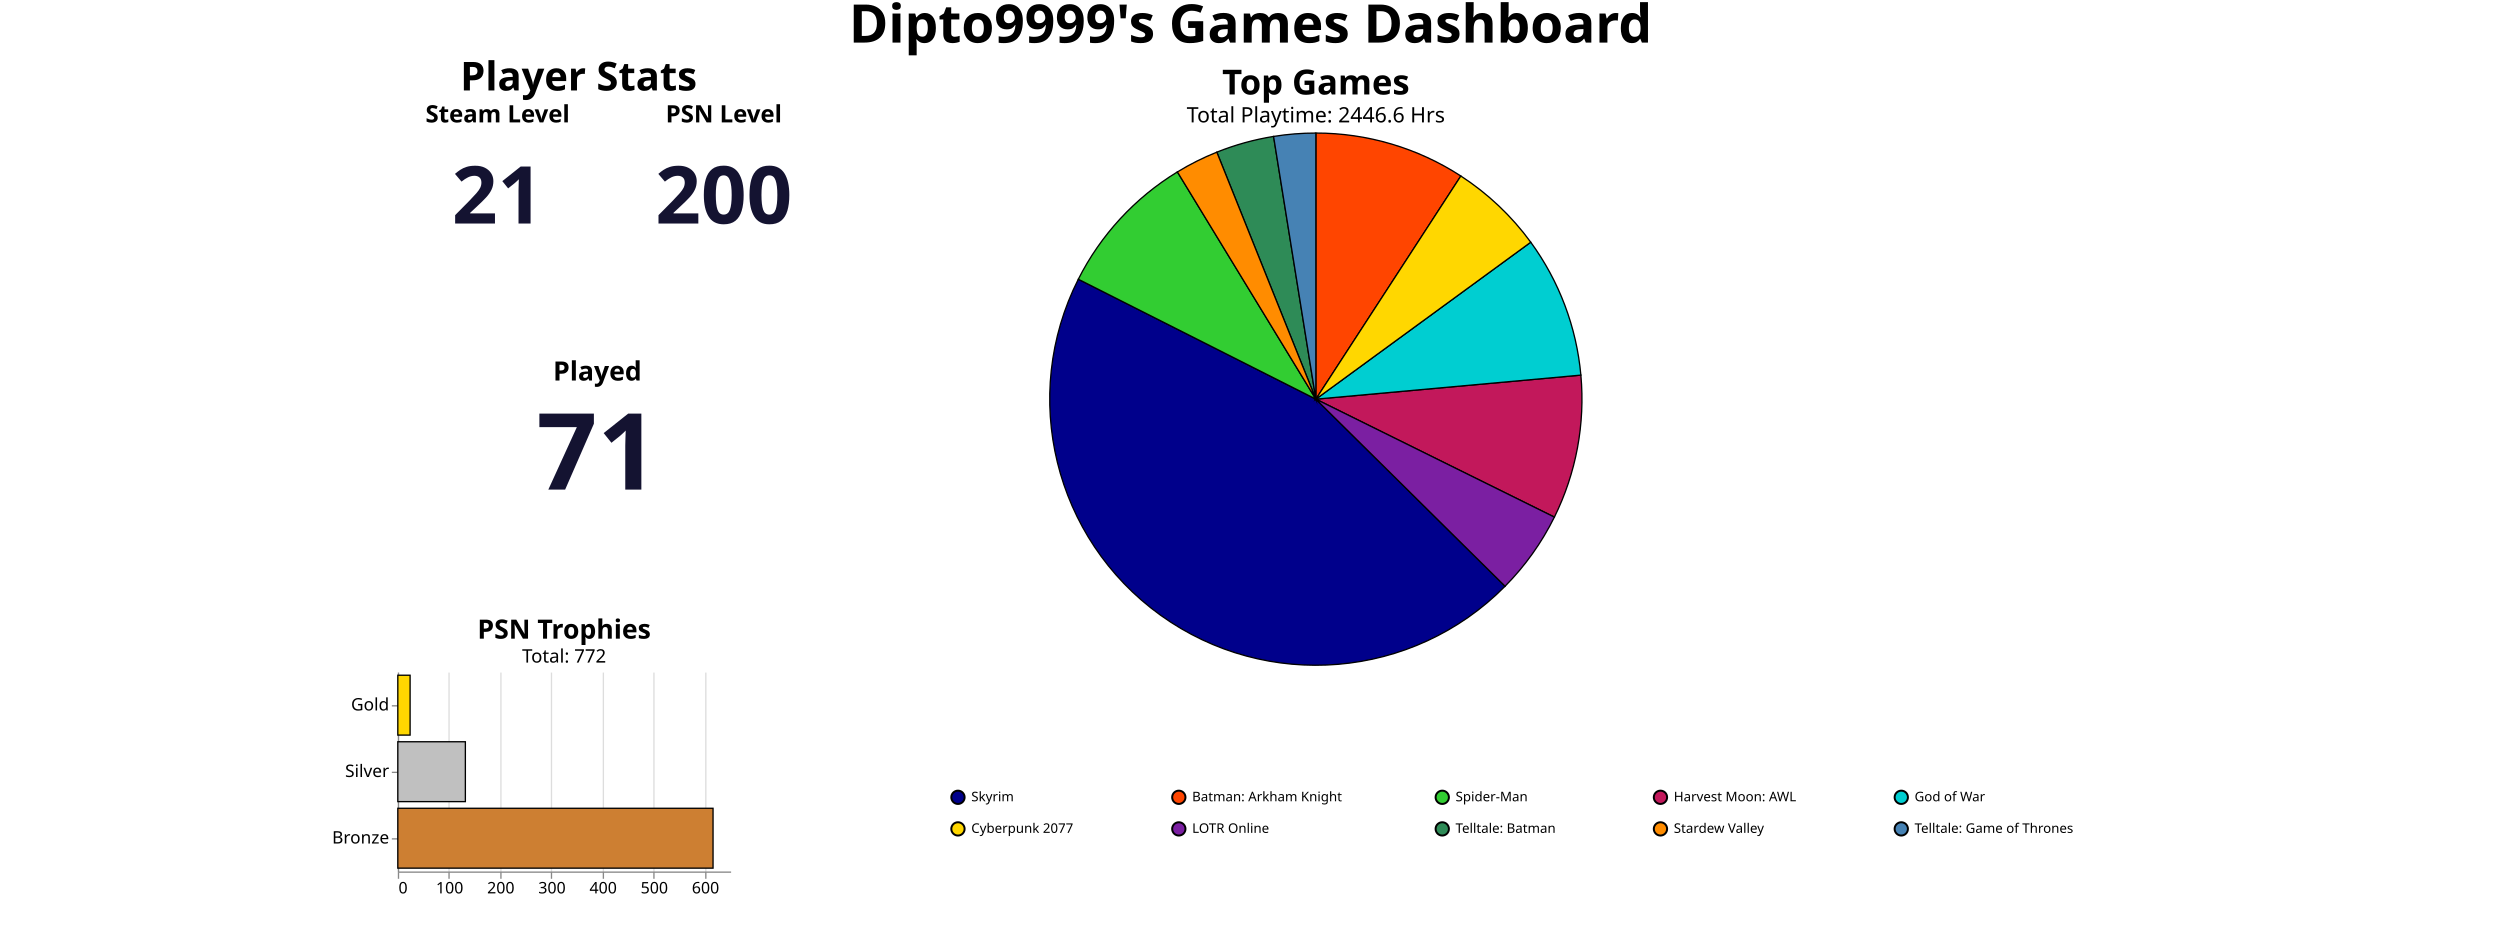
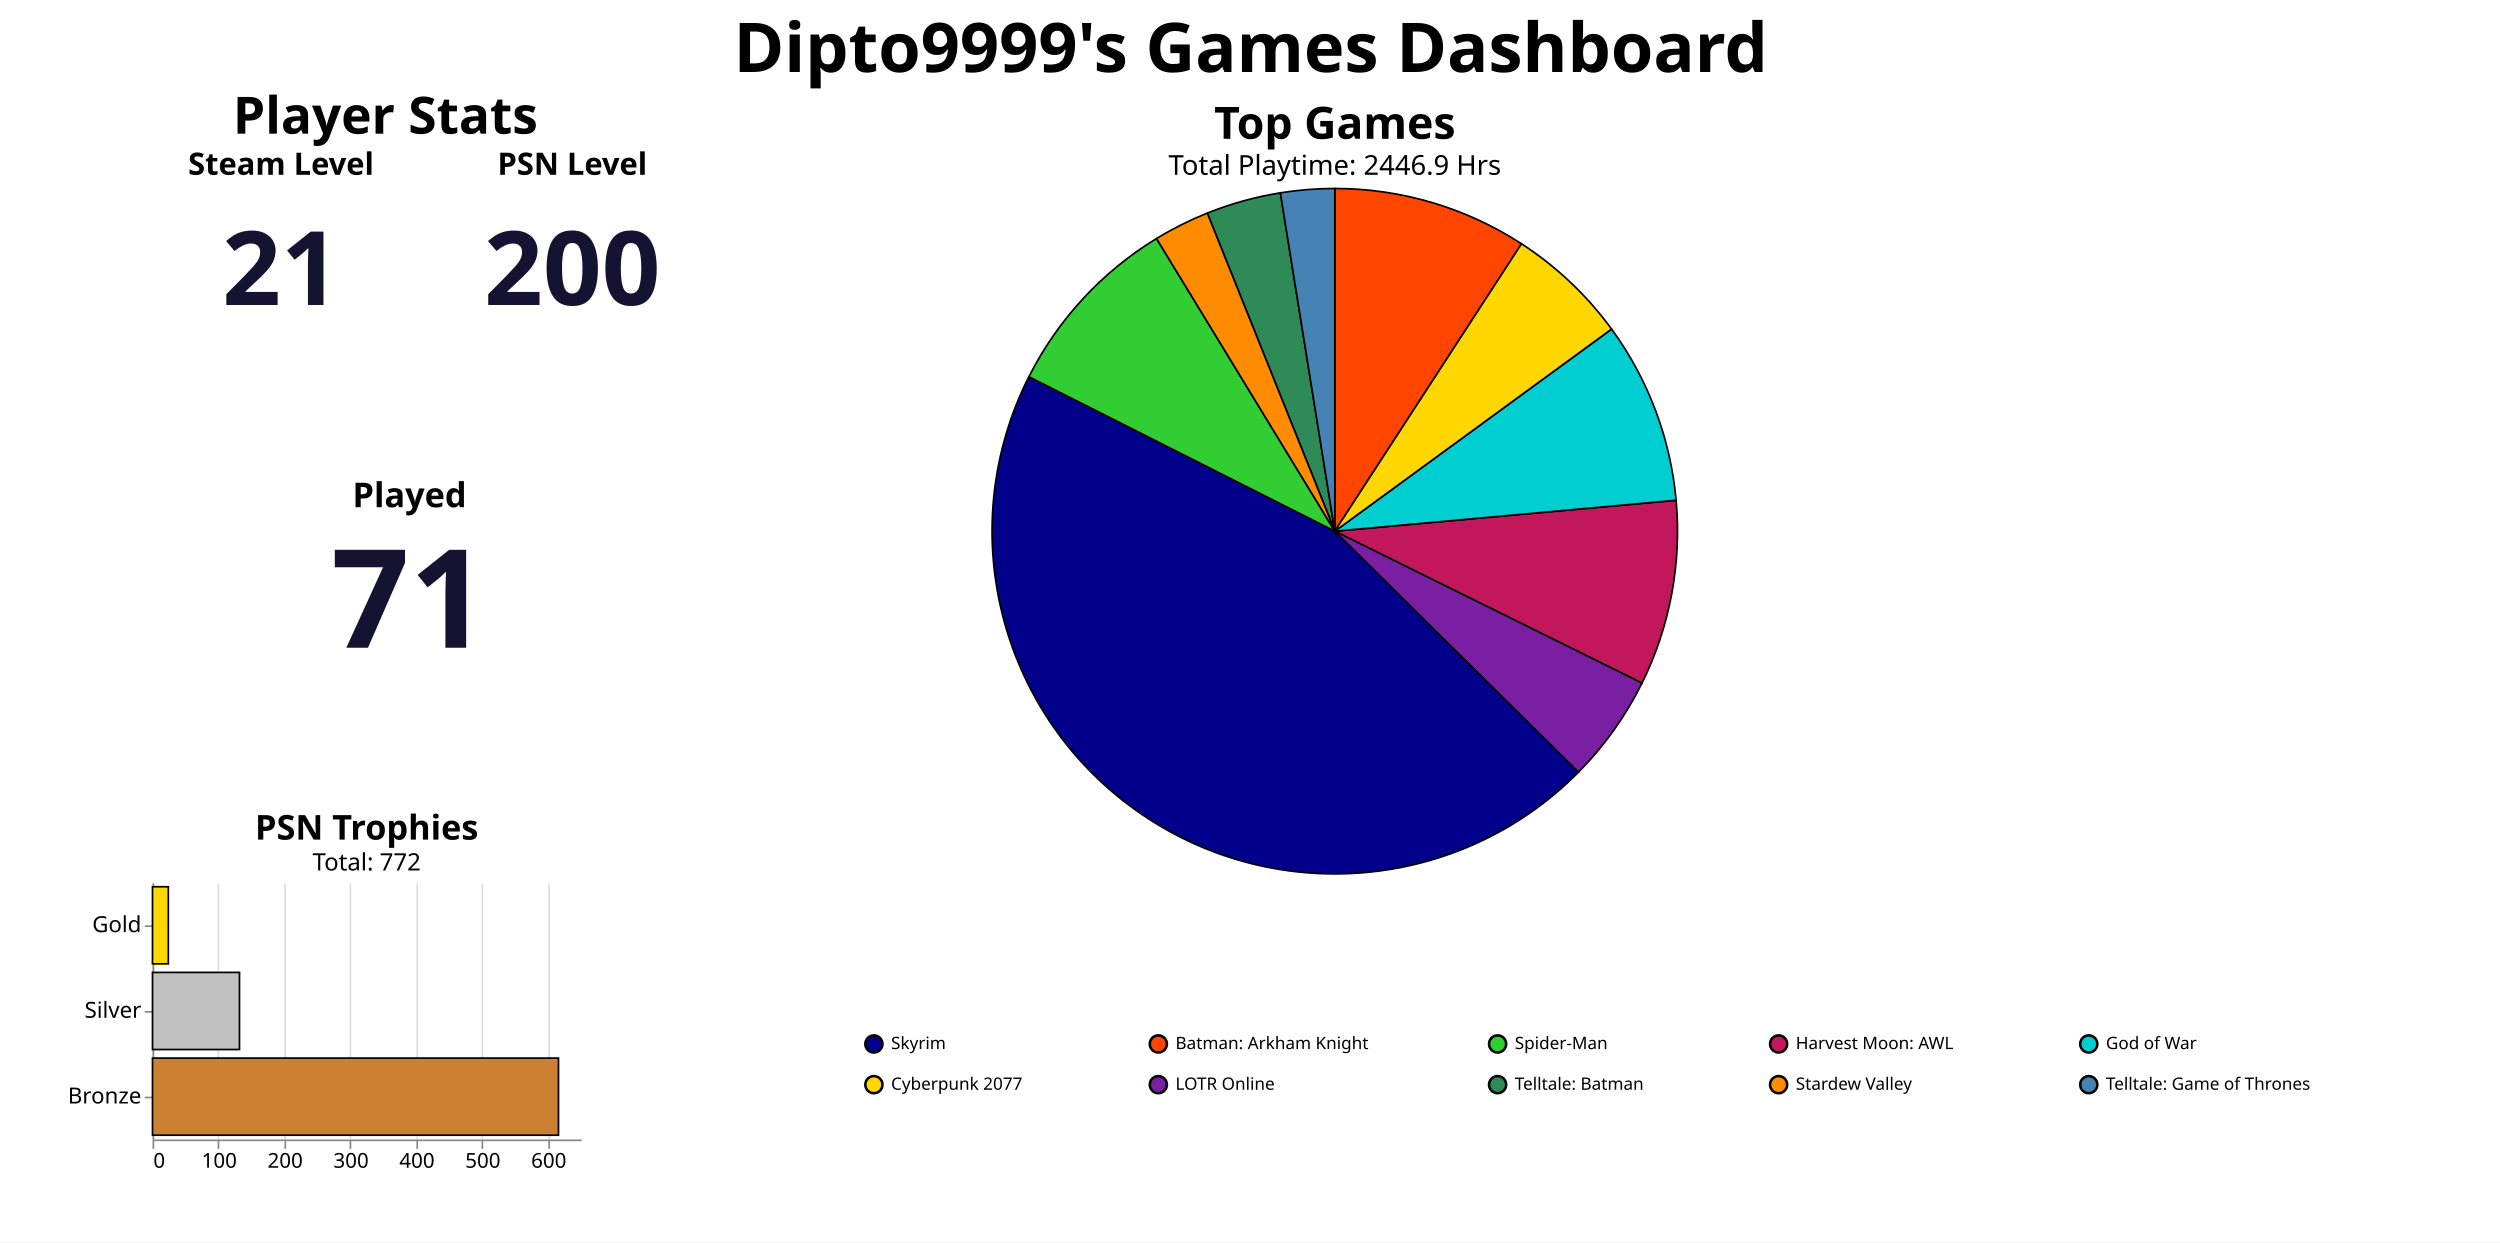
- <svg xmlns="http://www.w3.org/2000/svg" version="1.1" class="marks" width="1879" height="705" viewBox="0 0 1879 705">
-   <rect width="1879" height="705" fill="white" />
-   <g fill="none" stroke-miterlimit="10" transform="translate(299,100)">
+ <svg xmlns="http://www.w3.org/2000/svg" version="1.1" class="marks" width="1459" height="725" viewBox="0 0 1459 725">
+   <rect width="1459" height="725" fill="white" />
+   <g fill="none" stroke-miterlimit="10" transform="translate(89,110)">
    <g class="mark-group role-frame root" role="graphics-object" aria-roledescription="group mark container">
      <g transform="translate(0,0)">
        <path class="background" aria-hidden="true" d="M0,0h0v0h0Z" />
        <g>
          <g class="mark-group role-scope concat_0_group" role="graphics-object" aria-roledescription="group mark container">
            <g transform="translate(0,0)">
              <path class="background" aria-hidden="true" d="M0,0h0v0h0Z" />
              <g>
                <g class="mark-group role-scope concat_0_concat_0_group" role="graphics-object" aria-roledescription="group mark container">
                  <g transform="translate(0,0)">
                    <path class="background" aria-hidden="true" d="M0,0h0v0h0Z" />
                    <g>
                      <g class="mark-group role-scope concat_0_concat_0_concat_0_group" role="graphics-object" aria-roledescription="group mark container">
                        <g transform="translate(0,0)">
                          <path class="background" aria-hidden="true" d="M0,0h150v150h-150Z" stroke="#ddd" stroke-opacity="0" stroke-width="1.5" />
                          <g>
                            <g class="mark-text role-mark concat_0_concat_0_concat_0_marks" role="graphics-object" aria-roledescription="text mark container">
                              <text aria-label="Metric: Steam Level; Value: 21" role="graphics-symbol" aria-roledescription="text mark" text-anchor="middle" transform="translate(75,68)" font-family="sans-serif" font-size="60px" font-weight="bold" fill="#141331">21</text>
                            </g>
                            <g class="mark-group role-title">
                              <g transform="translate(75,-22)">
                                <path class="background" aria-hidden="true" d="M0,0h0v0h0Z" pointer-events="none" />
                                <g>
                                  <g class="mark-text role-title-text" role="graphics-symbol" aria-roledescription="title" aria-label="Title text 'Steam Level'" pointer-events="none">
                                    <text text-anchor="middle" transform="translate(0,14)" font-family="sans-serif" font-size="18px" font-weight="bold" fill="#000" opacity="1">Steam Level</text>
                                  </g>
                                </g>
                                <path class="foreground" aria-hidden="true" d="" pointer-events="none" display="none" />
                              </g>
                            </g>
                          </g>
                          <path class="foreground" aria-hidden="true" d="" display="none" />
                        </g>
                      </g>
                      <g class="mark-group role-scope concat_0_concat_0_concat_1_group" role="graphics-object" aria-roledescription="group mark container">
                        <g transform="translate(170,0)">
                          <path class="background" aria-hidden="true" d="M0,0h150v150h-150Z" stroke="#ddd" stroke-opacity="0" stroke-width="1.5" />
                          <g>
                            <g class="mark-text role-mark concat_0_concat_0_concat_1_marks" role="graphics-object" aria-roledescription="text mark container">
                              <text aria-label="Metric: PSN Level; Value: 200" role="graphics-symbol" aria-roledescription="text mark" text-anchor="middle" transform="translate(75,68)" font-family="sans-serif" font-size="60px" font-weight="bold" fill="#141331">200</text>
                            </g>
                            <g class="mark-group role-title">
                              <g transform="translate(75,-22)">
                                <path class="background" aria-hidden="true" d="M0,0h0v0h0Z" pointer-events="none" />
                                <g>
                                  <g class="mark-text role-title-text" role="graphics-symbol" aria-roledescription="title" aria-label="Title text 'PSN Level'" pointer-events="none">
                                    <text text-anchor="middle" transform="translate(0,14)" font-family="sans-serif" font-size="18px" font-weight="bold" fill="#000" opacity="1">PSN Level</text>
                                  </g>
                                </g>
                                <path class="foreground" aria-hidden="true" d="" pointer-events="none" display="none" />
                              </g>
                            </g>
                          </g>
                          <path class="foreground" aria-hidden="true" d="" display="none" />
                        </g>
                      </g>
                    </g>
                    <path class="foreground" aria-hidden="true" d="" display="none" />
                  </g>
                </g>
                <g class="mark-group role-scope concat_0_concat_1_group" role="graphics-object" aria-roledescription="group mark container">
                  <g transform="translate(0,194)">
                    <path class="background" aria-hidden="true" d="M0,0h300v150h-300Z" stroke="#ddd" stroke-opacity="0" stroke-width="1.5" />
                    <g>
                      <g class="mark-text role-mark concat_0_concat_1_marks" role="graphics-object" aria-roledescription="text mark container">
                        <text aria-label="Metric: Played; Value: 71" role="graphics-symbol" aria-roledescription="text mark" text-anchor="middle" transform="translate(150,74)" font-family="sans-serif" font-size="80px" font-weight="bold" fill="#141331">71</text>
                      </g>
                      <g class="mark-group role-title">
                        <g transform="translate(150,-24)">
                          <path class="background" aria-hidden="true" d="M0,0h0v0h0Z" pointer-events="none" />
                          <g>
                            <g class="mark-text role-title-text" role="graphics-symbol" aria-roledescription="title" aria-label="Title text 'Played'" pointer-events="none">
                              <text text-anchor="middle" transform="translate(0,16)" font-family="sans-serif" font-size="20px" font-weight="bold" fill="#000" opacity="1">Played</text>
                            </g>
                          </g>
                          <path class="foreground" aria-hidden="true" d="" pointer-events="none" display="none" />
                        </g>
                      </g>
                    </g>
                    <path class="foreground" aria-hidden="true" d="" display="none" />
                  </g>
                </g>
                <g class="mark-group role-scope concat_0_concat_2_group" role="graphics-object" aria-roledescription="group mark container">
                  <g transform="translate(0,405)">
                    <path class="background" aria-hidden="true" d="M0,0h250v150h-250Z" stroke="#ddd" stroke-opacity="0" stroke-width="1.5" />
                    <g>
                      <g class="mark-group role-axis" aria-hidden="true">
                        <g transform="translate(0.5,150.5)">
                          <path class="background" aria-hidden="true" d="M0,0h0v0h0Z" pointer-events="none" />
                          <g>
                            <g class="mark-rule role-axis-grid" pointer-events="none">
                              <line transform="translate(0,0)" x2="0" y2="-150" stroke="#ddd" stroke-width="1" opacity="1" />
                              <line transform="translate(38,0)" x2="0" y2="-150" stroke="#ddd" stroke-width="1" opacity="1" />
                              <line transform="translate(77,0)" x2="0" y2="-150" stroke="#ddd" stroke-width="1" opacity="1" />
                              <line transform="translate(115,0)" x2="0" y2="-150" stroke="#ddd" stroke-width="1" opacity="1" />
                              <line transform="translate(154,0)" x2="0" y2="-150" stroke="#ddd" stroke-width="1" opacity="1" />
                              <line transform="translate(192,0)" x2="0" y2="-150" stroke="#ddd" stroke-width="1" opacity="1" />
                              <line transform="translate(231,0)" x2="0" y2="-150" stroke="#ddd" stroke-width="1" opacity="1" />
                            </g>
                          </g>
                          <path class="foreground" aria-hidden="true" d="" pointer-events="none" display="none" />
                        </g>
                      </g>
                      <g class="mark-group role-axis" role="graphics-symbol" aria-roledescription="axis" aria-label="X-axis for a linear scale with values from 0 to 650">
                        <g transform="translate(0.5,150.5)">
                          <path class="background" aria-hidden="true" d="M0,0h0v0h0Z" pointer-events="none" />
                          <g>
                            <g class="mark-rule role-axis-tick" pointer-events="none">
                              <line transform="translate(0,0)" x2="0" y2="5" stroke="#888" stroke-width="1" opacity="1" />
                              <line transform="translate(38,0)" x2="0" y2="5" stroke="#888" stroke-width="1" opacity="1" />
                              <line transform="translate(77,0)" x2="0" y2="5" stroke="#888" stroke-width="1" opacity="1" />
                              <line transform="translate(115,0)" x2="0" y2="5" stroke="#888" stroke-width="1" opacity="1" />
                              <line transform="translate(154,0)" x2="0" y2="5" stroke="#888" stroke-width="1" opacity="1" />
                              <line transform="translate(192,0)" x2="0" y2="5" stroke="#888" stroke-width="1" opacity="1" />
                              <line transform="translate(231,0)" x2="0" y2="5" stroke="#888" stroke-width="1" opacity="1" />
                            </g>
                            <g class="mark-text role-axis-label" pointer-events="none">
                              <text text-anchor="start" transform="translate(0,16)" font-family="sans-serif" font-size="12px" fill="#000" opacity="1">0</text>
                              <text text-anchor="middle" transform="translate(38.46154,16)" font-family="sans-serif" font-size="12px" fill="#000" opacity="1">100</text>
                              <text text-anchor="middle" transform="translate(76.92308,16)" font-family="sans-serif" font-size="12px" fill="#000" opacity="1">200</text>
                              <text text-anchor="middle" transform="translate(115.3846,16)" font-family="sans-serif" font-size="12px" fill="#000" opacity="1">300</text>
                              <text text-anchor="middle" transform="translate(153.8462,16)" font-family="sans-serif" font-size="12px" fill="#000" opacity="1">400</text>
                              <text text-anchor="middle" transform="translate(192.3077,16)" font-family="sans-serif" font-size="12px" fill="#000" opacity="1">500</text>
                              <text text-anchor="middle" transform="translate(230.7692,16)" font-family="sans-serif" font-size="12px" fill="#000" opacity="1">600</text>
                            </g>
                            <g class="mark-rule role-axis-domain" pointer-events="none">
                              <line transform="translate(0,0)" x2="250" y2="0" stroke="#888" stroke-width="1" opacity="1" />
                            </g>
                          </g>
                          <path class="foreground" aria-hidden="true" d="" pointer-events="none" display="none" />
                        </g>
                      </g>
                      <g class="mark-group role-axis" role="graphics-symbol" aria-roledescription="axis" aria-label="Y-axis for a discrete scale with 3 values: Gold, Silver, Bronze">
                        <g transform="translate(0.5,0.5)">
                          <path class="background" aria-hidden="true" d="M0,0h0v0h0Z" pointer-events="none" />
                          <g>
                            <g class="mark-rule role-axis-tick" pointer-events="none">
                              <line transform="translate(0,25)" x2="-5" y2="0" stroke="#888" stroke-width="1" opacity="1" />
                              <line transform="translate(0,75)" x2="-5" y2="0" stroke="#888" stroke-width="1" opacity="1" />
                              <line transform="translate(0,125)" x2="-5" y2="0" stroke="#888" stroke-width="1" opacity="1" />
                            </g>
                            <g class="mark-text role-axis-label" pointer-events="none">
                              <text text-anchor="end" transform="translate(-7,28.5)" font-family="sans-serif" font-size="13px" fill="#000" opacity="1">Gold</text>
                              <text text-anchor="end" transform="translate(-7,78.5)" font-family="sans-serif" font-size="13px" fill="#000" opacity="1">Silver</text>
                              <text text-anchor="end" transform="translate(-7,128.5)" font-family="sans-serif" font-size="13px" fill="#000" opacity="1">Bronze</text>
                            </g>
                            <g class="mark-rule role-axis-domain" pointer-events="none">
                              <line transform="translate(0,0)" x2="0" y2="150" stroke="#888" stroke-width="1" opacity="1" />
                            </g>
                          </g>
                          <path class="foreground" aria-hidden="true" d="" pointer-events="none" display="none" />
                        </g>
                      </g>
                      <g class="mark-rect role-mark concat_0_concat_2_marks" role="graphics-object" aria-roledescription="rect mark container">
                        <path aria-label="count: 24; type: Gold; Trophy: Gold; Count: 24" role="graphics-symbol" aria-roledescription="bar" d="M0,2.5h9.231v45h-9.231Z" fill="#FFD700" stroke="black" stroke-width="1" />
                        <path aria-label="count: 132; type: Silver; Trophy: Silver; Count: 132" role="graphics-symbol" aria-roledescription="bar" d="M0,52.5h50.769v45h-50.769Z" fill="#C0C0C0" stroke="black" stroke-width="1" />
                        <path aria-label="count: 616; type: Bronze; Trophy: Bronze; Count: 616" role="graphics-symbol" aria-roledescription="bar" d="M0,102.5h236.923v45h-236.923Z" fill="#CD7F32" stroke="black" stroke-width="1" />
                      </g>
                      <g class="mark-group role-title">
                        <g transform="translate(125,-41)">
                          <path class="background" aria-hidden="true" d="M0,0h0v0h0Z" pointer-events="none" />
                          <g>
                            <g class="mark-text role-title-text" role="graphics-symbol" aria-roledescription="title" aria-label="Title text 'PSN Trophies'" pointer-events="none">
                              <text text-anchor="middle" transform="translate(0,16)" font-family="sans-serif" font-size="20px" font-weight="bold" fill="#000" opacity="1">PSN Trophies</text>
                            </g>
                            <g class="mark-text role-title-subtitle" role="graphics-symbol" aria-roledescription="subtitle" aria-label="Subtitle text 'Total: 772'" pointer-events="none">
                              <text text-anchor="middle" transform="translate(0,34)" font-family="sans-serif" font-size="14px" fill="#000" opacity="1">Total: 772</text>
                            </g>
                          </g>
                          <path class="foreground" aria-hidden="true" d="" pointer-events="none" display="none" />
                        </g>
                      </g>
                    </g>
                    <path class="foreground" aria-hidden="true" d="" display="none" />
                  </g>
                </g>
                <g class="mark-group role-title">
                  <g transform="translate(135.905,-56)">
                    <path class="background" aria-hidden="true" d="M0,0h0v0h0Z" pointer-events="none" />
                    <g>
                      <g class="mark-text role-title-text" role="graphics-symbol" aria-roledescription="title" aria-label="Title text 'Player Stats'" pointer-events="none">
                        <text text-anchor="middle" transform="translate(0,24)" font-family="sans-serif" font-size="30px" font-weight="bold" fill="#000" opacity="1">Player Stats</text>
                      </g>
                    </g>
                    <path class="foreground" aria-hidden="true" d="" pointer-events="none" display="none" />
                  </g>
                </g>
              </g>
              <path class="foreground" aria-hidden="true" d="" display="none" />
            </g>
          </g>
          <g class="mark-group role-scope concat_1_group" role="graphics-object" aria-roledescription="group mark container">
            <g transform="translate(340,0)">
              <path class="background" aria-hidden="true" d="M0,0h700v400h-700Z" />
              <g>
                <g class="mark-arc role-mark concat_1_marks" role="graphics-object" aria-roledescription="arc mark container">
                  <path aria-label="playtime_percentage: 45.03; name: Skyrim; Game: Skyrim; Time (Hrs): 845.3; Playtime (%): 45.03" role="graphics-symbol" aria-roledescription="arc mark" transform="translate(350,200)" d="M-178.542,-90.126A200,200,0,0,0,142.219,140.619L0,0Z" fill="#00008B" stroke="black" stroke-width="1" />
                  <path aria-label="playtime_percentage: 9.17; name: Batman: Arkham Knight; Game: Batman: Arkham Knight; Time (Hrs): 172.2; Playtime (%): 9.17" role="graphics-symbol" aria-roledescription="arc mark" transform="translate(350,200)" d="M108.963,-167.711A200,200,0,0,0,0,-200L0,0Z" fill="#FF4500" stroke="black" stroke-width="1" />
                  <path aria-label="playtime_percentage: 8.85; name: Spider-Man; Game: Spider-Man; Time (Hrs): 166.1; Playtime (%): 8.85" role="graphics-symbol" aria-roledescription="arc mark" transform="translate(350,200)" d="M-104.071,-170.79A200,200,0,0,0,-178.542,-90.126L0,0Z" fill="#32CD32" stroke="black" stroke-width="1" />
                  <path aria-label="playtime_percentage: 8.75; name: Harvest Moon: AWL; Game: Harvest Moon: AWL; Time (Hrs): 164.3; Playtime (%): 8.75" role="graphics-symbol" aria-roledescription="arc mark" transform="translate(350,200)" d="M179.273,88.664A200,200,0,0,0,199.182,-18.071L0,0Z" fill="#C2185B" stroke="black" stroke-width="1" />
                  <path aria-label="playtime_percentage: 8.6; name: God of War; Game: God of War; Time (Hrs): 161.5; Playtime (%): 8.60" role="graphics-symbol" aria-roledescription="arc mark" transform="translate(350,200)" d="M199.182,-18.071A200,200,0,0,0,161.507,-117.963L0,0Z" fill="#00CED1" stroke="black" stroke-width="1" />
                  <path aria-label="playtime_percentage: 5.79; name: Cyberpunk 2077; Game: Cyberpunk 2077; Time (Hrs): 108.8; Playtime (%): 5.79" role="graphics-symbol" aria-roledescription="arc mark" transform="translate(350,200)" d="M161.507,-117.963A200,200,0,0,0,108.963,-167.711L0,0Z" fill="#FFD700" stroke="black" stroke-width="1" />
                  <path aria-label="playtime_percentage: 5.1; name: LOTR Online; Game: LOTR Online; Time (Hrs): 95.7; Playtime (%): 5.10" role="graphics-symbol" aria-roledescription="arc mark" transform="translate(350,200)" d="M142.219,140.619A200,200,0,0,0,179.273,88.664L0,0Z" fill="#7B1FA2" stroke="black" stroke-width="1" />
                  <path aria-label="playtime_percentage: 3.53; name: Telltale: Batman; Game: Telltale: Batman; Time (Hrs): 66.2; Playtime (%): 3.53" role="graphics-symbol" aria-roledescription="arc mark" transform="translate(350,200)" d="M-31.783,-197.458A200,200,0,0,0,-74.442,-185.63L0,0Z" fill="#2E8B57" stroke="black" stroke-width="1" />
                  <path aria-label="playtime_percentage: 2.64; name: Stardew Valley; Game: Stardew Valley; Time (Hrs): 49.5; Playtime (%): 2.64" role="graphics-symbol" aria-roledescription="arc mark" transform="translate(350,200)" d="M-74.442,-185.63A200,200,0,0,0,-104.071,-170.79L0,0Z" fill="#FF8C00" stroke="black" stroke-width="1" />
                  <path aria-label="playtime_percentage: 2.54; name: Telltale: Game of Thrones; Game: Telltale: Game of Thrones; Time (Hrs): 47.7; Playtime (%): 2.54" role="graphics-symbol" aria-roledescription="arc mark" transform="translate(350,200)" d="M0,-200A200,200,0,0,0,-31.783,-197.458L0,0Z" fill="#4682B4" stroke="black" stroke-width="1" />
                </g>
                <g class="mark-group role-legend" role="graphics-symbol" aria-roledescription="legend" aria-label="Symbol legend for fill color with 10 values: Skyrim, Batman: Arkham Knight, Spider-Man, Harvest Moon: AWL, God of War, ending with Telltale: Game of Thrones">
                  <g transform="translate(0,418)">
                    <path class="background" aria-hidden="true" d="M0,0h990v187h-990Z" pointer-events="none" />
                    <g>
                      <g class="mark-group role-legend-entry">
                        <g transform="translate(75,75)">
                          <path class="background" aria-hidden="true" d="M0,0h0v0h0Z" pointer-events="none" />
                          <g>
                            <g class="mark-group role-scope" role="graphics-object" aria-roledescription="group mark container">
                              <g transform="translate(0,0.25)">
                                <path class="background" aria-hidden="true" d="M0,0h89.384v12.5h-89.384Z" pointer-events="none" opacity="1" />
                                <g>
                                  <g class="mark-symbol role-legend-symbol" pointer-events="none">
                                    <path transform="translate(6,6)" d="M5,0A5,5,0,1,1,-5,0A5,5,0,1,1,5,0" fill="#00008B" stroke="black" stroke-width="1.5" opacity="1" />
                                  </g>
                                  <g class="mark-text role-legend-label" pointer-events="none">
                                    <text text-anchor="start" transform="translate(16,9)" font-family="sans-serif" font-size="10px" fill="#000" opacity="1">Skyrim</text>
                                  </g>
                                </g>
                                <path class="foreground" aria-hidden="true" d="" pointer-events="none" display="none" />
                              </g>
                              <g transform="translate(166,0.25)">
                                <path class="background" aria-hidden="true" d="M0,0h121.054v12.5h-121.054Z" pointer-events="none" opacity="1" />
                                <g>
                                  <g class="mark-symbol role-legend-symbol" pointer-events="none">
                                    <path transform="translate(6,6)" d="M5,0A5,5,0,1,1,-5,0A5,5,0,1,1,5,0" fill="#FF4500" stroke="black" stroke-width="1.5" opacity="1" />
                                  </g>
                                  <g class="mark-text role-legend-label" pointer-events="none">
                                    <text text-anchor="start" transform="translate(16,9)" font-family="sans-serif" font-size="10px" fill="#000" opacity="1">Batman: Arkham Knight</text>
                                  </g>
                                </g>
                                <path class="foreground" aria-hidden="true" d="" pointer-events="none" display="none" />
                              </g>
                              <g transform="translate(364,0.25)">
                                <path class="background" aria-hidden="true" d="M0,0h87.147v12.5h-87.147Z" pointer-events="none" opacity="1" />
                                <g>
                                  <g class="mark-symbol role-legend-symbol" pointer-events="none">
                                    <path transform="translate(6,6)" d="M5,0A5,5,0,1,1,-5,0A5,5,0,1,1,5,0" fill="#32CD32" stroke="black" stroke-width="1.5" opacity="1" />
                                  </g>
                                  <g class="mark-text role-legend-label" pointer-events="none">
                                    <text text-anchor="start" transform="translate(16,9)" font-family="sans-serif" font-size="10px" fill="#000" opacity="1">Spider-Man</text>
                                  </g>
                                </g>
                                <path class="foreground" aria-hidden="true" d="" pointer-events="none" display="none" />
                              </g>
                              <g transform="translate(528,0.25)">
                                <path class="background" aria-hidden="true" d="M0,0h104.55v12.5h-104.55Z" pointer-events="none" opacity="1" />
                                <g>
                                  <g class="mark-symbol role-legend-symbol" pointer-events="none">
                                    <path transform="translate(6,6)" d="M5,0A5,5,0,1,1,-5,0A5,5,0,1,1,5,0" fill="#C2185B" stroke="black" stroke-width="1.5" opacity="1" />
                                  </g>
                                  <g class="mark-text role-legend-label" pointer-events="none">
                                    <text text-anchor="start" transform="translate(16,9)" font-family="sans-serif" font-size="10px" fill="#000" opacity="1">Harvest Moon: AWL</text>
                                  </g>
                                </g>
                                <path class="foreground" aria-hidden="true" d="" pointer-events="none" display="none" />
                              </g>
                              <g transform="translate(709,0.25)">
                                <path class="background" aria-hidden="true" d="M0,0h130.316v12.5h-130.316Z" pointer-events="none" opacity="1" />
                                <g>
                                  <g class="mark-symbol role-legend-symbol" pointer-events="none">
                                    <path transform="translate(6,6)" d="M5,0A5,5,0,1,1,-5,0A5,5,0,1,1,5,0" fill="#00CED1" stroke="black" stroke-width="1.5" opacity="1" />
                                  </g>
                                  <g class="mark-text role-legend-label" pointer-events="none">
                                    <text text-anchor="start" transform="translate(16,9)" font-family="sans-serif" font-size="10px" fill="#000" opacity="1">God of War</text>
                                  </g>
                                </g>
                                <path class="foreground" aria-hidden="true" d="" pointer-events="none" display="none" />
                              </g>
                              <g transform="translate(0,24)">
                                <path class="background" aria-hidden="true" d="M0,0h89.384v12.5h-89.384Z" pointer-events="none" opacity="1" />
                                <g>
                                  <g class="mark-symbol role-legend-symbol" pointer-events="none">
                                    <path transform="translate(6,6)" d="M5,0A5,5,0,1,1,-5,0A5,5,0,1,1,5,0" fill="#FFD700" stroke="black" stroke-width="1.5" opacity="1" />
                                  </g>
                                  <g class="mark-text role-legend-label" pointer-events="none">
                                    <text text-anchor="start" transform="translate(16,9)" font-family="sans-serif" font-size="10px" fill="#000" opacity="1">Cyberpunk 2077</text>
                                  </g>
                                </g>
                                <path class="foreground" aria-hidden="true" d="" pointer-events="none" display="none" />
                              </g>
                              <g transform="translate(166,24)">
                                <path class="background" aria-hidden="true" d="M0,0h121.054v12.5h-121.054Z" pointer-events="none" opacity="1" />
                                <g>
                                  <g class="mark-symbol role-legend-symbol" pointer-events="none">
                                    <path transform="translate(6,6)" d="M5,0A5,5,0,1,1,-5,0A5,5,0,1,1,5,0" fill="#7B1FA2" stroke="black" stroke-width="1.5" opacity="1" />
                                  </g>
                                  <g class="mark-text role-legend-label" pointer-events="none">
                                    <text text-anchor="start" transform="translate(16,9)" font-family="sans-serif" font-size="10px" fill="#000" opacity="1">LOTR Online</text>
                                  </g>
                                </g>
                                <path class="foreground" aria-hidden="true" d="" pointer-events="none" display="none" />
                              </g>
                              <g transform="translate(364,24)">
                                <path class="background" aria-hidden="true" d="M0,0h87.147v12.5h-87.147Z" pointer-events="none" opacity="1" />
                                <g>
                                  <g class="mark-symbol role-legend-symbol" pointer-events="none">
                                    <path transform="translate(6,6)" d="M5,0A5,5,0,1,1,-5,0A5,5,0,1,1,5,0" fill="#2E8B57" stroke="black" stroke-width="1.5" opacity="1" />
                                  </g>
                                  <g class="mark-text role-legend-label" pointer-events="none">
                                    <text text-anchor="start" transform="translate(16,9)" font-family="sans-serif" font-size="10px" fill="#000" opacity="1">Telltale: Batman</text>
                                  </g>
                                </g>
                                <path class="foreground" aria-hidden="true" d="" pointer-events="none" display="none" />
                              </g>
                              <g transform="translate(528,24)">
                                <path class="background" aria-hidden="true" d="M0,0h104.55v12.5h-104.55Z" pointer-events="none" opacity="1" />
                                <g>
                                  <g class="mark-symbol role-legend-symbol" pointer-events="none">
                                    <path transform="translate(6,6)" d="M5,0A5,5,0,1,1,-5,0A5,5,0,1,1,5,0" fill="#FF8C00" stroke="black" stroke-width="1.5" opacity="1" />
                                  </g>
                                  <g class="mark-text role-legend-label" pointer-events="none">
                                    <text text-anchor="start" transform="translate(16,9)" font-family="sans-serif" font-size="10px" fill="#000" opacity="1">Stardew Valley</text>
                                  </g>
                                </g>
                                <path class="foreground" aria-hidden="true" d="" pointer-events="none" display="none" />
                              </g>
                              <g transform="translate(709,24)">
                                <path class="background" aria-hidden="true" d="M0,0h130.316v12.5h-130.316Z" pointer-events="none" opacity="1" />
                                <g>
                                  <g class="mark-symbol role-legend-symbol" pointer-events="none">
                                    <path transform="translate(6,6)" d="M5,0A5,5,0,1,1,-5,0A5,5,0,1,1,5,0" fill="#4682B4" stroke="black" stroke-width="1.5" opacity="1" />
                                  </g>
                                  <g class="mark-text role-legend-label" pointer-events="none">
                                    <text text-anchor="start" transform="translate(16,9)" font-family="sans-serif" font-size="10px" fill="#000" opacity="1">Telltale: Game of Thrones</text>
                                  </g>
                                </g>
                                <path class="foreground" aria-hidden="true" d="" pointer-events="none" display="none" />
                              </g>
                            </g>
                          </g>
                          <path class="foreground" aria-hidden="true" d="" pointer-events="none" display="none" />
                        </g>
                      </g>
                    </g>
                    <path class="foreground" aria-hidden="true" d="" pointer-events="none" display="none" />
                  </g>
                </g>
                <g class="mark-group role-title">
                  <g transform="translate(350,-50)">
                    <path class="background" aria-hidden="true" d="M0,0h0v0h0Z" pointer-events="none" />
                    <g>
                      <g class="mark-text role-title-text" role="graphics-symbol" aria-roledescription="title" aria-label="Title text 'Top Games'" pointer-events="none">
                        <text text-anchor="middle" transform="translate(0,21)" font-family="sans-serif" font-size="26px" font-weight="bold" fill="#000" opacity="1">Top Games</text>
                      </g>
-                       <g class="mark-text role-title-subtitle" role="graphics-symbol" aria-roledescription="subtitle" aria-label="Subtitle text 'Total Playtime: 2446.6 Hrs'" pointer-events="none">
-                         <text text-anchor="middle" transform="translate(0,42)" font-family="sans-serif" font-size="16px" fill="#000" opacity="1">Total Playtime: 2446.6 Hrs</text>
+                       <g class="mark-text role-title-subtitle" role="graphics-symbol" aria-roledescription="subtitle" aria-label="Subtitle text 'Total Playtime: 2446.9 Hrs'" pointer-events="none">
+                         <text text-anchor="middle" transform="translate(0,42)" font-family="sans-serif" font-size="16px" fill="#000" opacity="1">Total Playtime: 2446.9 Hrs</text>
                      </g>
                    </g>
                    <path class="foreground" aria-hidden="true" d="" pointer-events="none" display="none" />
                  </g>
                </g>
              </g>
              <path class="foreground" aria-hidden="true" d="" display="none" />
            </g>
          </g>
          <g class="mark-group role-title">
            <g transform="translate(640.905,-100)">
              <path class="background" aria-hidden="true" d="M0,0h0v0h0Z" pointer-events="none" />
              <g>
                <g class="mark-text role-title-text" role="graphics-symbol" aria-roledescription="title" aria-label="Title text 'Dipto9999's Games Dashboard'" pointer-events="none">
                  <text text-anchor="middle" transform="translate(0,32)" font-family="sans-serif" font-size="40px" font-weight="bold" fill="#000" opacity="1">Dipto9999's Games Dashboard</text>
                </g>
              </g>
              <path class="foreground" aria-hidden="true" d="" pointer-events="none" display="none" />
            </g>
          </g>
        </g>
        <path class="foreground" aria-hidden="true" d="" display="none" />
      </g>
    </g>
  </g>
</svg>
